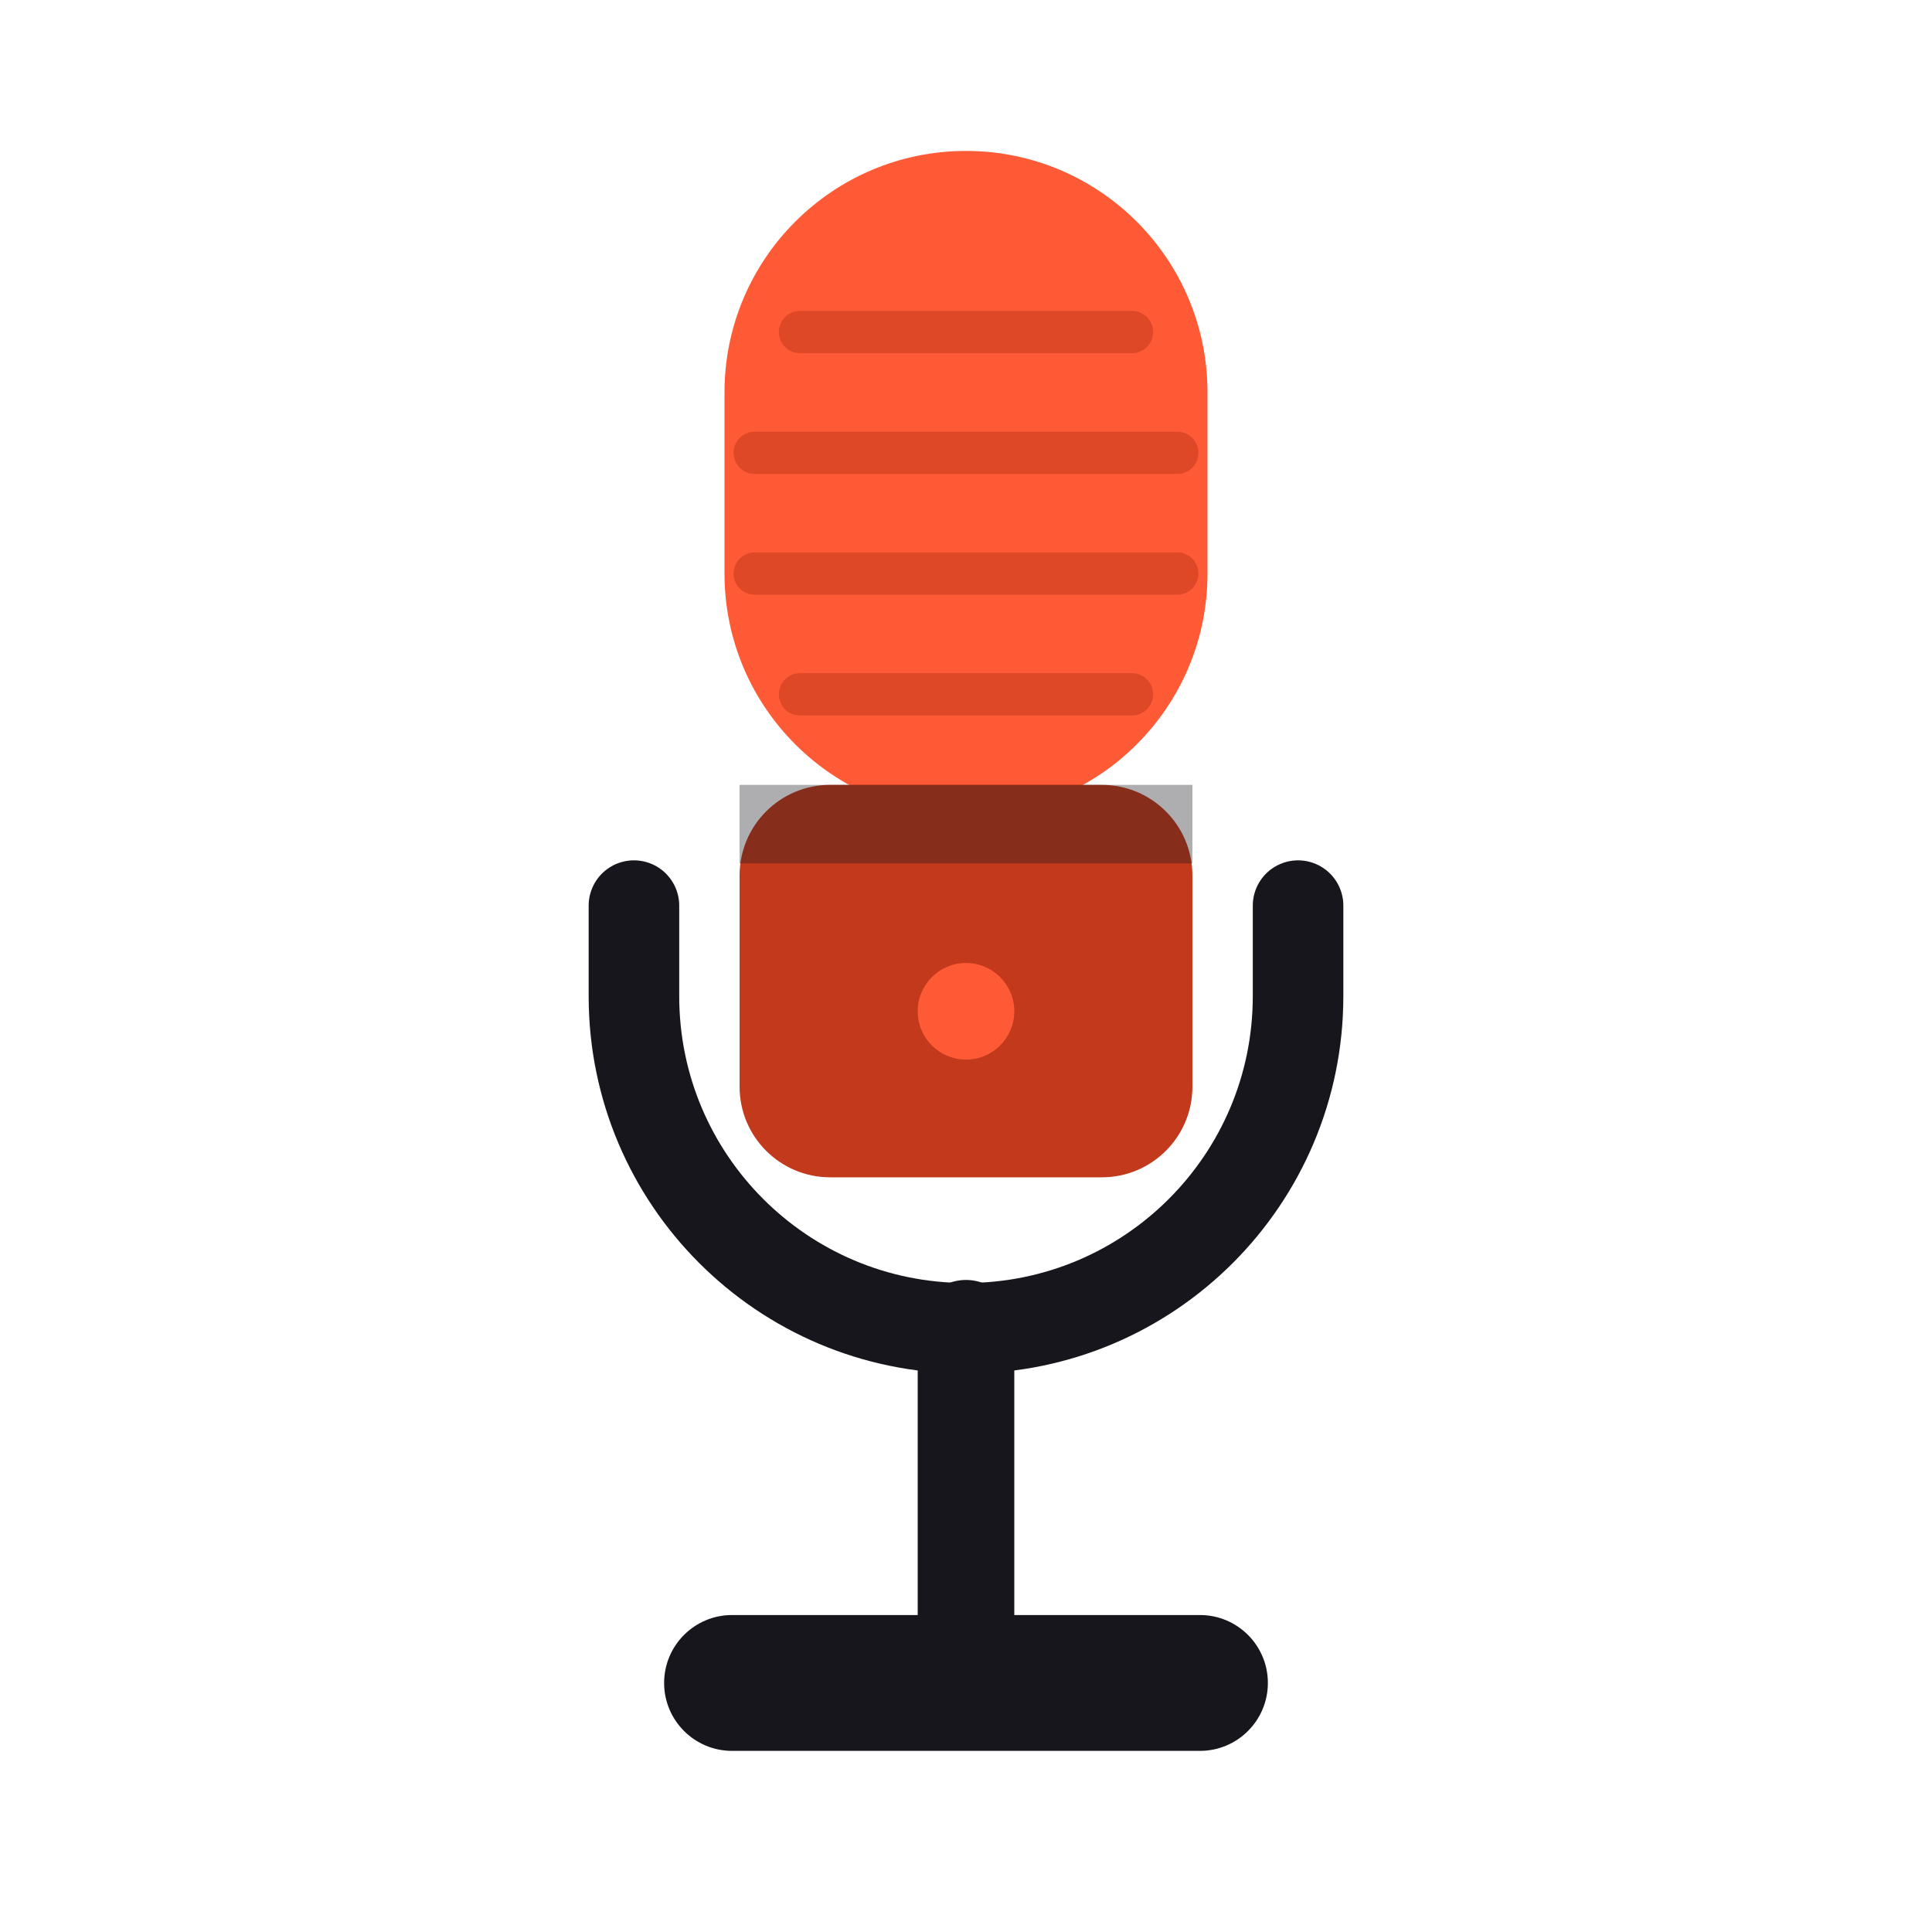
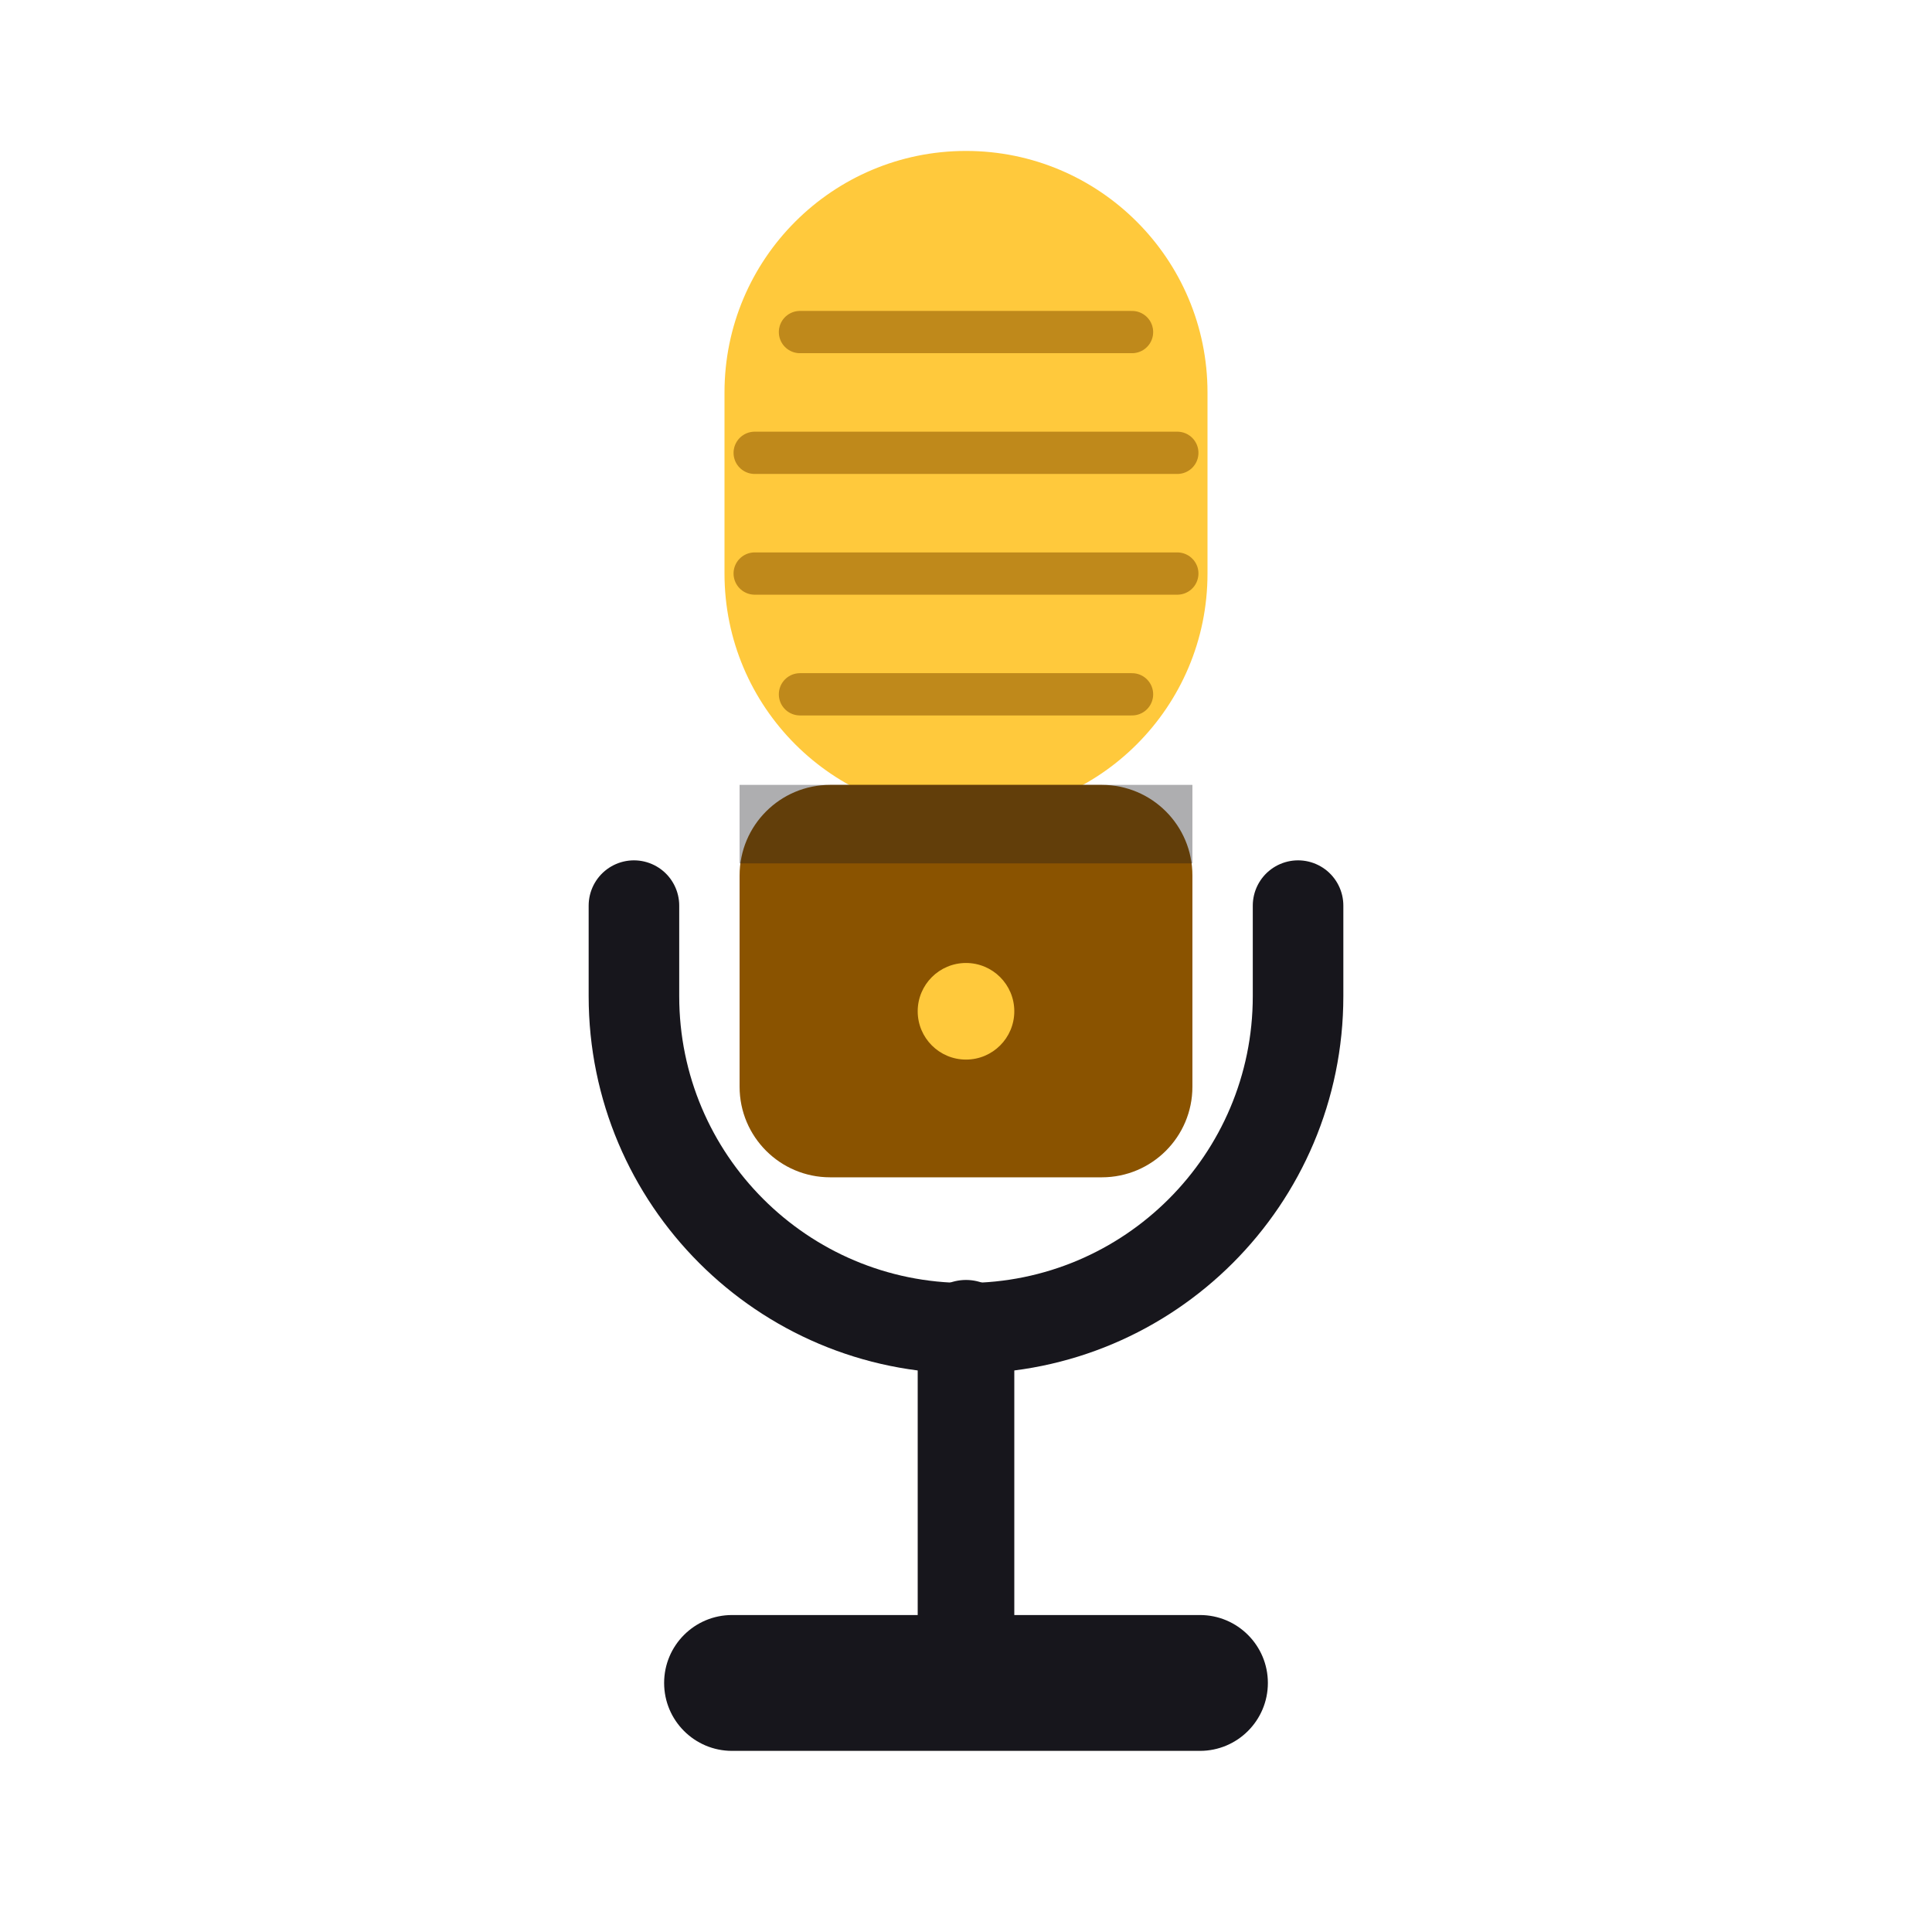
<svg xmlns="http://www.w3.org/2000/svg" viewBox="0 0 64 64">
  <path d="M21 30v3a11 11 0 0 0 22 0v-3" fill="none" stroke="#17161c" stroke-width="3" stroke-linecap="round" />
  <path d="M32 44v10" stroke="#17161c" stroke-width="3.2" stroke-linecap="round" />
  <rect x="22" y="53.5" width="20" height="4.5" rx="2.25" fill="#17161c" />
-   <rect x="24" y="5" width="16" height="22" rx="8" fill="#ff5a36" />
-   <g stroke="#c2391b" stroke-width="1.4" stroke-linecap="round" opacity=".55">
+   <rect x="24" y="5" width="16" height="22" rx="8" fill="#FFC93C" />
+   <g stroke="#8A5300" stroke-width="1.4" stroke-linecap="round" opacity=".55">
    <path d="M26.5 11h11M25 15h14M25 19h14M26.5 23h11" />
  </g>
-   <rect x="24.5" y="26" width="15" height="13" rx="3" fill="#c2391b" />
+   <rect x="24.5" y="26" width="15" height="13" rx="3" fill="#8A5300" />
  <rect x="24.5" y="26" width="15" height="2.6" fill="#17161c" opacity=".35" />
-   <circle cx="32" cy="33.5" r="1.6" fill="#ff5a36" />
+   <circle cx="32" cy="33.5" r="1.6" fill="#FFC93C" />
</svg>
